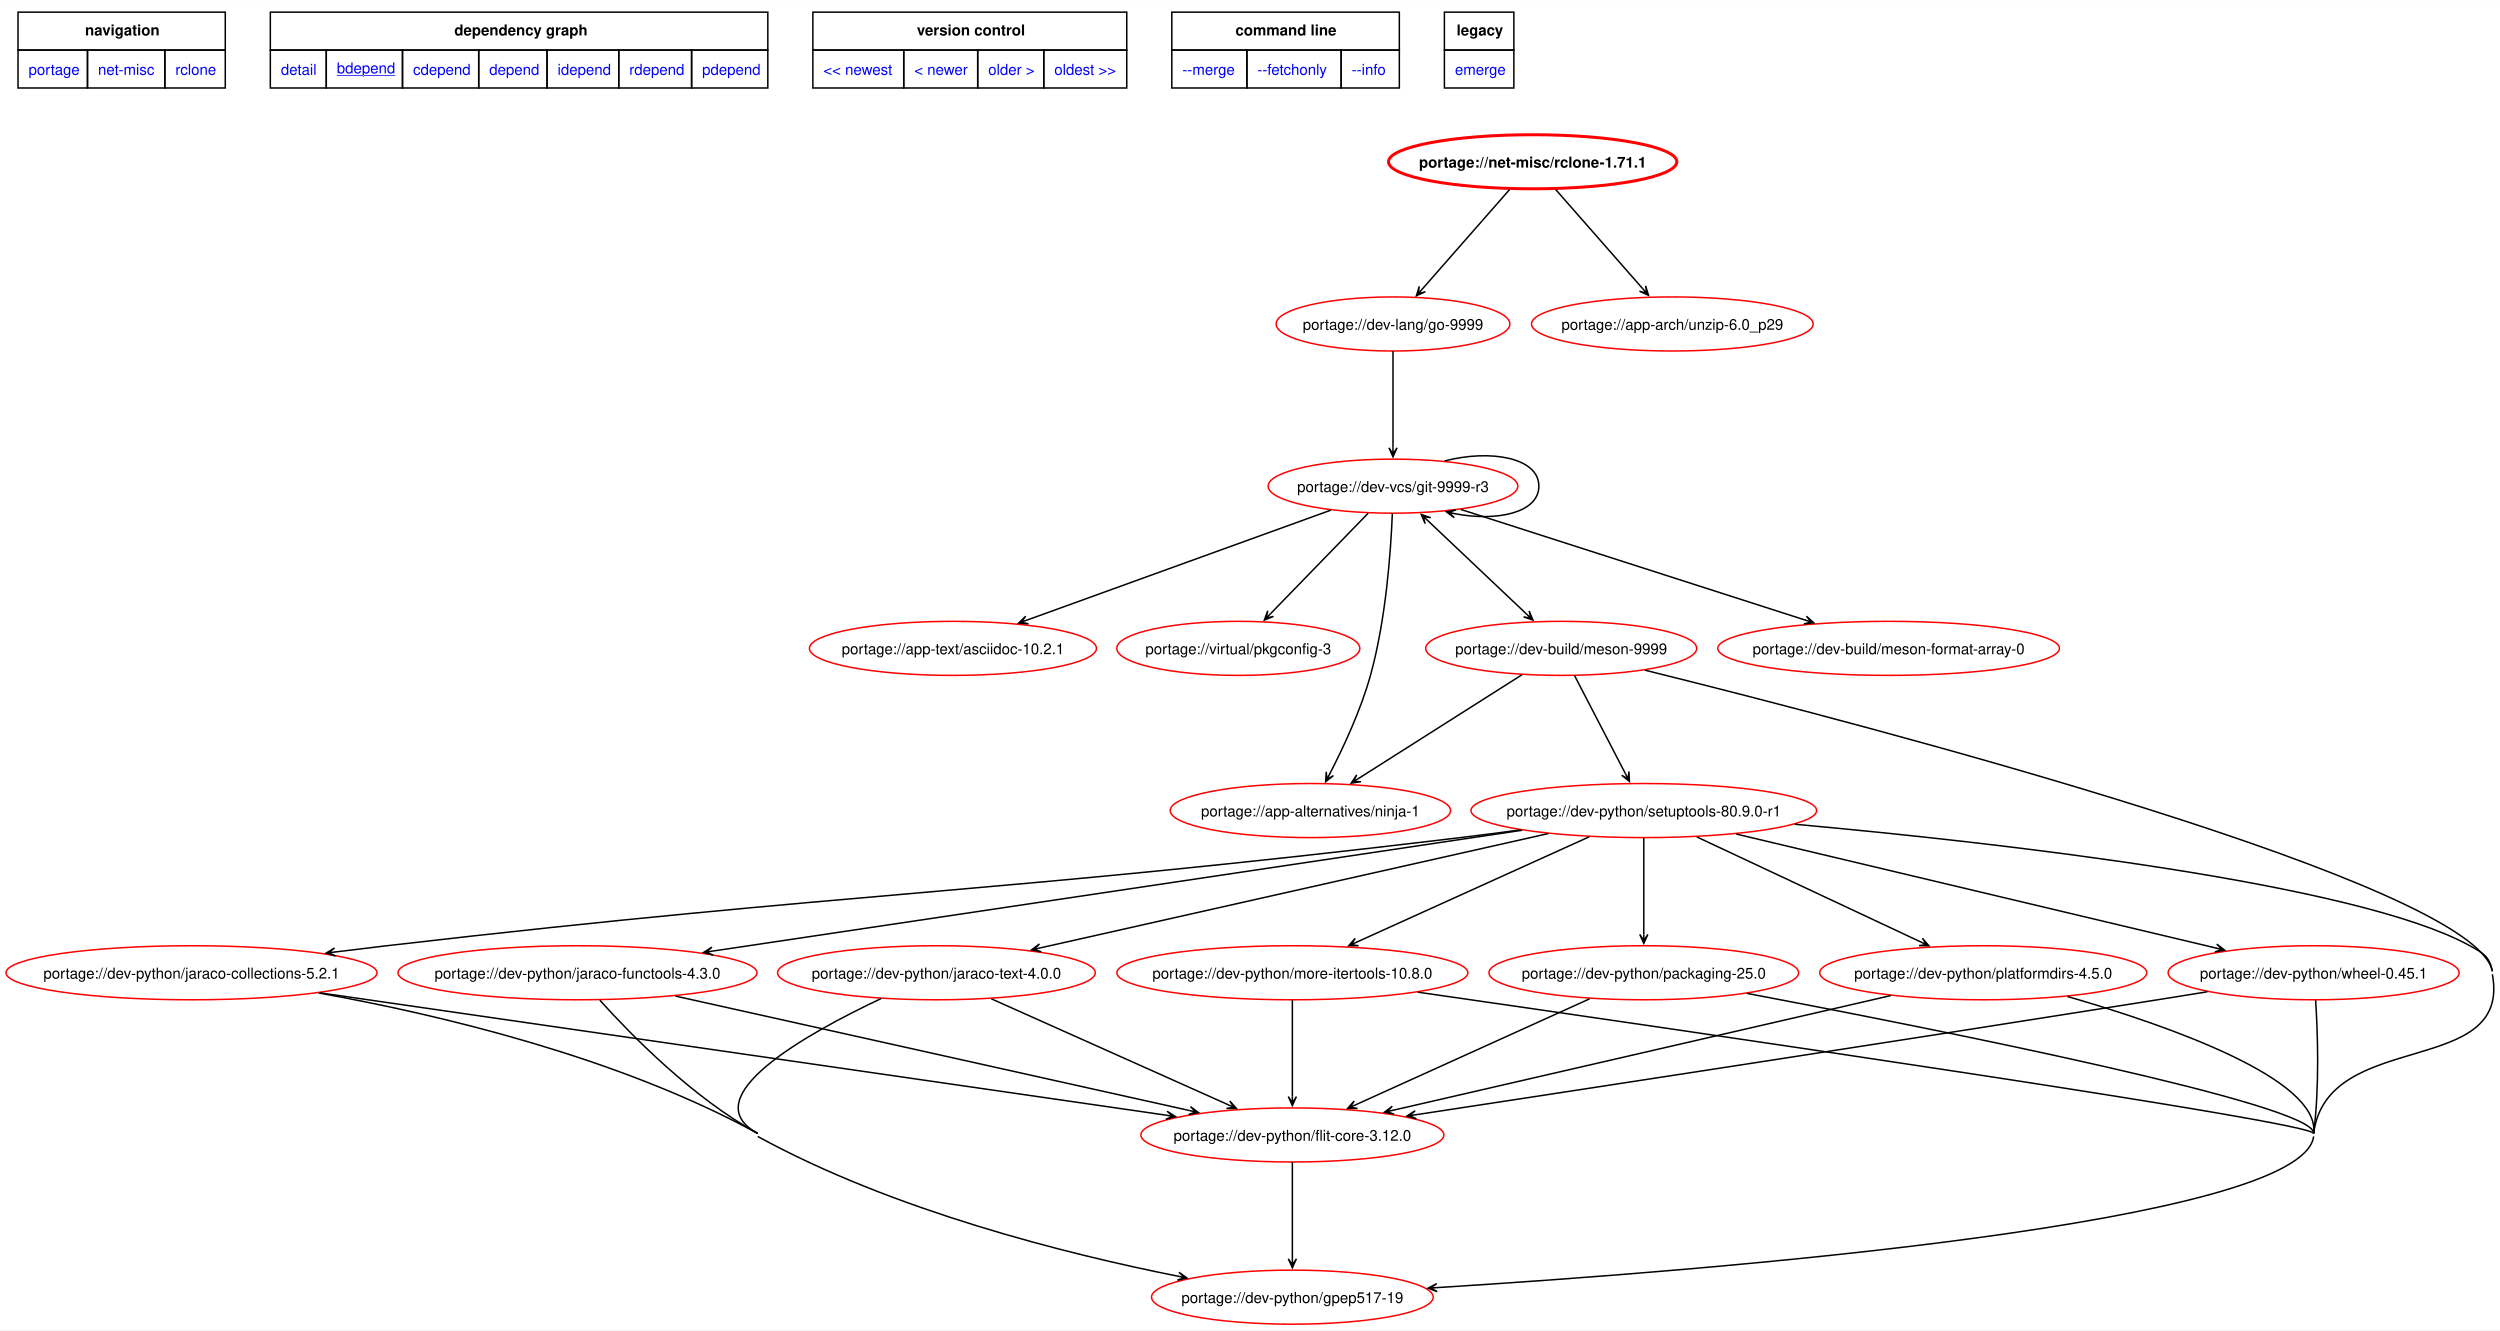
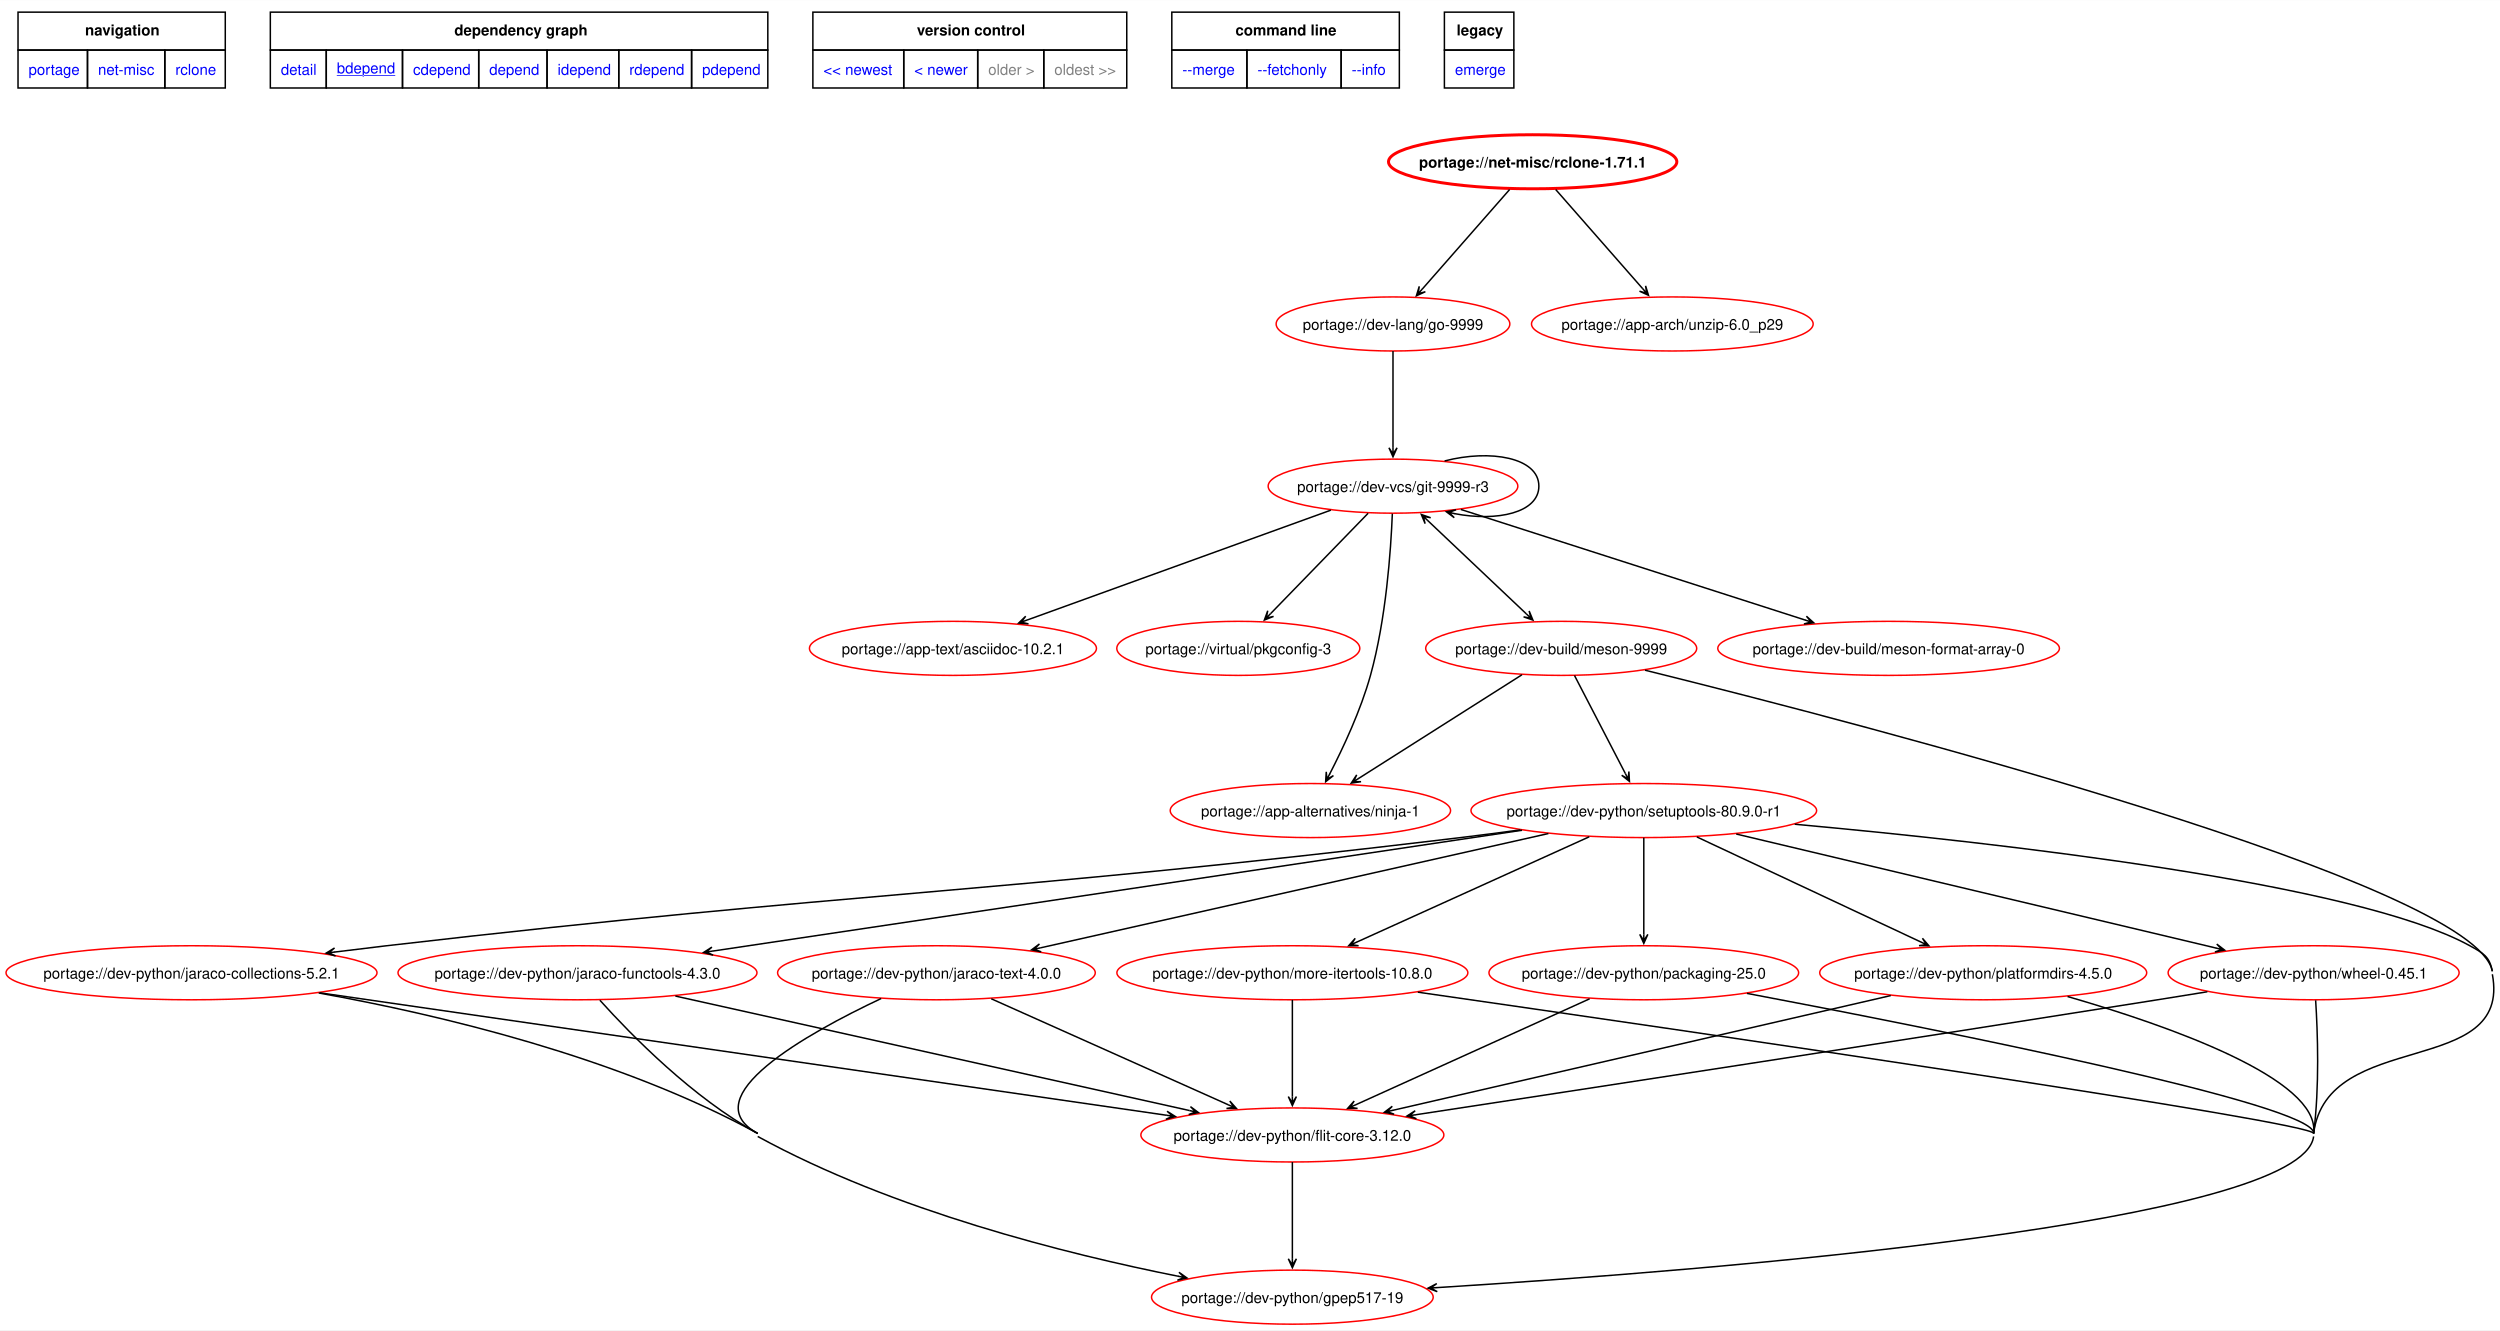
<svg xmlns="http://www.w3.org/2000/svg" xmlns:xlink="http://www.w3.org/1999/xlink" width="1665pt" height="886pt" viewBox="0.00 0.00 1664.62 885.62">
  <g id="graph0" class="graph" transform="scale(1 1) rotate(0) translate(4 881.62)">
    <polygon fill="white" stroke="none" points="-4,4 -4,-881.62 1660.62,-881.62 1660.62,4 -4,4" />
    <polygon fill="none" stroke="black" points="8,-848.37 8,-873.62 146,-873.62 146,-848.37 8,-848.37" />
    <text text-anchor="start" x="52.62" y="-858.12" font-family="Helvetica,sans-Serif" font-weight="bold" font-size="10.00">navigation</text>
    <polygon fill="none" stroke="black" points="176,-848.37 176,-873.62 507.25,-873.62 507.25,-848.37 176,-848.37" />
    <text text-anchor="start" x="298.5" y="-858.12" font-family="Helvetica,sans-Serif" font-weight="bold" font-size="10.00">dependency graph</text>
    <polygon fill="none" stroke="black" points="537.25,-848.37 537.25,-873.62 746.25,-873.62 746.25,-848.37 537.25,-848.37" />
    <text text-anchor="start" x="606.5" y="-858.12" font-family="Helvetica,sans-Serif" font-weight="bold" font-size="10.00">version control</text>
    <polygon fill="none" stroke="black" points="776.25,-848.37 776.25,-873.62 927.75,-873.62 927.75,-848.37 776.25,-848.37" />
    <text text-anchor="start" x="818.62" y="-858.12" font-family="Helvetica,sans-Serif" font-weight="bold" font-size="10.00">command line</text>
    <polygon fill="none" stroke="black" points="957.75,-848.37 957.75,-873.62 1004,-873.62 1004,-848.37 957.75,-848.37" />
    <text text-anchor="start" x="965.88" y="-858.12" font-family="Helvetica,sans-Serif" font-weight="bold" font-size="10.00">legacy</text>
    <g id="a_graph0_0">
      <a xlink:href="../index.html" xlink:title="repository">
        <polygon fill="none" stroke="black" points="8,-823.12 8,-848.37 54.25,-848.37 54.25,-823.12 8,-823.12" />
        <text text-anchor="start" x="15" y="-831.87" font-family="Helvetica,sans-Serif" font-size="10.00" fill="blue">portage</text>
      </a>
    </g>
    <g id="a_graph0_1">
      <a xlink:href="./index.html" xlink:title="repository">
        <polygon fill="none" stroke="black" points="54.25,-823.12 54.25,-848.37 105.75,-848.37 105.75,-823.12 54.25,-823.12" />
        <text text-anchor="start" x="61.25" y="-831.87" font-family="Helvetica,sans-Serif" font-size="10.00" fill="blue">net-misc</text>
      </a>
    </g>
    <g id="a_graph0_2">
      <a xlink:href="./rclone.html" xlink:title="repository">
        <polygon fill="none" stroke="black" points="105.75,-823.12 105.75,-848.37 146,-848.37 146,-823.12 105.75,-823.12" />
        <text text-anchor="start" x="112.75" y="-831.87" font-family="Helvetica,sans-Serif" font-size="10.00" fill="blue">rclone</text>
      </a>
    </g>
    <g id="a_graph0_3">
      <a xlink:href="../net-misc/rclone-1.71.1.svg" xlink:title="portage://net-misc/rclone-1.71.1">
        <polygon fill="none" stroke="black" points="176,-823.12 176,-848.37 213.25,-848.37 213.25,-823.12 176,-823.12" />
        <text text-anchor="start" x="183" y="-831.87" font-family="Helvetica,sans-Serif" font-size="10.00" fill="blue">detail</text>
      </a>
    </g>
    <g id="a_graph0_4">
      <a xlink:href="../net-misc/rclone-1.71.1-bdepend.svg" xlink:title="portage://net-misc/rclone-1.71.1">
        <polygon fill="none" stroke="black" points="213.25,-823.12 213.25,-848.37 264,-848.37 264,-823.12 213.25,-823.12" />
        <text text-anchor="start" x="220.25" y="-832.87" font-family="Helvetica,sans-Serif" text-decoration="underline" font-size="10.00" fill="blue">bdepend</text>
      </a>
    </g>
    <g id="a_graph0_5">
      <a xlink:href="../net-misc/rclone-1.71.1-cdepend.svg" xlink:title="portage://net-misc/rclone-1.71.1">
        <polygon fill="none" stroke="black" points="264,-823.12 264,-848.37 314.75,-848.37 314.75,-823.12 264,-823.12" />
        <text text-anchor="start" x="271" y="-831.87" font-family="Helvetica,sans-Serif" font-size="10.00" fill="blue">cdepend</text>
      </a>
    </g>
    <g id="a_graph0_6">
      <a xlink:href="../net-misc/rclone-1.71.1-depend.svg" xlink:title="portage://net-misc/rclone-1.71.1">
        <polygon fill="none" stroke="black" points="314.75,-823.12 314.75,-848.37 360.25,-848.37 360.25,-823.12 314.75,-823.12" />
        <text text-anchor="start" x="321.75" y="-831.87" font-family="Helvetica,sans-Serif" font-size="10.00" fill="blue">depend</text>
      </a>
    </g>
    <g id="a_graph0_7">
      <a xlink:href="../net-misc/rclone-1.71.1-idepend.svg" xlink:title="portage://net-misc/rclone-1.71.1">
        <polygon fill="none" stroke="black" points="360.25,-823.12 360.25,-848.37 408,-848.37 408,-823.12 360.25,-823.12" />
        <text text-anchor="start" x="367.25" y="-831.87" font-family="Helvetica,sans-Serif" font-size="10.00" fill="blue">idepend</text>
      </a>
    </g>
    <g id="a_graph0_8">
      <a xlink:href="../net-misc/rclone-1.71.1-rdepend.svg" xlink:title="portage://net-misc/rclone-1.71.1">
        <polygon fill="none" stroke="black" points="408,-823.12 408,-848.37 456.5,-848.37 456.5,-823.12 408,-823.12" />
        <text text-anchor="start" x="415" y="-831.87" font-family="Helvetica,sans-Serif" font-size="10.00" fill="blue">rdepend</text>
      </a>
    </g>
    <g id="a_graph0_9">
      <a xlink:href="../net-misc/rclone-1.71.1-pdepend.svg" xlink:title="portage://net-misc/rclone-1.71.1">
        <polygon fill="none" stroke="black" points="456.5,-823.12 456.5,-848.37 507.25,-848.37 507.25,-823.12 456.5,-823.12" />
        <text text-anchor="start" x="463.5" y="-831.87" font-family="Helvetica,sans-Serif" font-size="10.00" fill="blue">pdepend</text>
      </a>
    </g>
    <g id="a_graph0_10">
-       <a xlink:href="../net-misc/rclone-1.71.2-bdepend.svg" xlink:title="portage://net-misc/rclone-1.71.2">
+       <a xlink:href="../net-misc/rclone-1.72.0-bdepend.svg" xlink:title="portage://net-misc/rclone-1.72.0">
        <polygon fill="none" stroke="black" points="537.25,-823.12 537.25,-848.37 597.75,-848.37 597.75,-823.12 537.25,-823.12" />
        <text text-anchor="start" x="544.25" y="-831.87" font-family="Helvetica,sans-Serif" font-size="10.00" fill="blue">&lt;&lt; newest</text>
      </a>
    </g>
    <g id="a_graph0_11">
      <a xlink:href="../net-misc/rclone-1.71.2-bdepend.svg" xlink:title="portage://net-misc/rclone-1.71.2">
        <polygon fill="none" stroke="black" points="597.75,-823.12 597.75,-848.37 647,-848.37 647,-823.12 597.75,-823.12" />
        <text text-anchor="start" x="604.75" y="-831.87" font-family="Helvetica,sans-Serif" font-size="10.00" fill="blue">&lt; newer</text>
      </a>
    </g>
+     <polygon fill="none" stroke="black" points="647,-823.12 647,-848.37 691,-848.37 691,-823.12 647,-823.12" />
+     <text text-anchor="start" x="654" y="-831.87" font-family="Helvetica,sans-Serif" font-size="10.00" fill="gray">older &gt;</text>
+     <polygon fill="none" stroke="black" points="691,-823.12 691,-848.37 746.25,-848.37 746.25,-823.12 691,-823.12" />
+     <text text-anchor="start" x="698" y="-831.87" font-family="Helvetica,sans-Serif" font-size="10.00" fill="gray">oldest &gt;&gt;</text>
    <g id="a_graph0_12">
-       <a xlink:href="../net-misc/rclone-1.71.0-bdepend.svg" xlink:title="portage://net-misc/rclone-1.71.0">
-         <polygon fill="none" stroke="black" points="647,-823.12 647,-848.37 691,-848.37 691,-823.12 647,-823.12" />
-         <text text-anchor="start" x="654" y="-831.87" font-family="Helvetica,sans-Serif" font-size="10.00" fill="blue">older &gt;</text>
-       </a>
-     </g>
-     <g id="a_graph0_13">
-       <a xlink:href="../net-misc/rclone-1.71.0-bdepend.svg" xlink:title="portage://net-misc/rclone-1.71.0">
-         <polygon fill="none" stroke="black" points="691,-823.12 691,-848.37 746.25,-848.37 746.25,-823.12 691,-823.12" />
-         <text text-anchor="start" x="698" y="-831.87" font-family="Helvetica,sans-Serif" font-size="10.00" fill="blue">oldest &gt;&gt;</text>
-       </a>
-     </g>
-     <g id="a_graph0_14">
      <a xlink:href="../net-misc/rclone-1.71.1-merge.svg" xlink:title="portage://net-misc/rclone-1.71.1">
        <polygon fill="none" stroke="black" points="776.25,-823.12 776.25,-848.37 826.25,-848.37 826.25,-823.12 776.25,-823.12" />
        <text text-anchor="start" x="783.25" y="-831.87" font-family="Helvetica,sans-Serif" font-size="10.00" fill="blue">--merge </text>
      </a>
    </g>
-     <g id="a_graph0_15">
+     <g id="a_graph0_13">
      <a xlink:href="../net-misc/rclone-1.71.1-fetchonly.svg" xlink:title="portage://net-misc/rclone-1.71.1">
        <polygon fill="none" stroke="black" points="826.25,-823.12 826.25,-848.37 889,-848.37 889,-823.12 826.25,-823.12" />
        <text text-anchor="start" x="833.25" y="-831.87" font-family="Helvetica,sans-Serif" font-size="10.00" fill="blue">--fetchonly </text>
      </a>
    </g>
-     <g id="a_graph0_16">
+     <g id="a_graph0_14">
      <a xlink:href="../net-misc/rclone-1.71.1-info.svg" xlink:title="portage://net-misc/rclone-1.71.1">
        <polygon fill="none" stroke="black" points="889,-823.12 889,-848.37 927.75,-848.37 927.75,-823.12 889,-823.12" />
        <text text-anchor="start" x="896" y="-831.87" font-family="Helvetica,sans-Serif" font-size="10.00" fill="blue">--info </text>
      </a>
    </g>
-     <g id="a_graph0_17">
+     <g id="a_graph0_15">
      <a xlink:href="../net-misc/rclone-1.71.1-emerge.svg" xlink:title="portage://net-misc/rclone-1.71.1">
        <polygon fill="none" stroke="black" points="957.75,-823.12 957.75,-848.37 1004,-848.37 1004,-823.12 957.75,-823.12" />
        <text text-anchor="start" x="964.75" y="-831.87" font-family="Helvetica,sans-Serif" font-size="10.00" fill="blue">emerge</text>
      </a>
    </g>
    <g id="node2" class="node">
      <g id="a_node2">
        <a xlink:href="../net-misc/rclone-1.71.1-bdepend.svg" xlink:title="portage://net-misc/rclone-1.71.1">
          <ellipse fill="none" stroke="red" stroke-width="2" cx="1016.52" cy="-774" rx="96" ry="18" />
          <text text-anchor="middle" x="1016.52" y="-770.12" font-family="Helvetica,sans-Serif" font-weight="bold" font-size="10.00">portage://net-misc/rclone-1.71.1</text>
        </a>
      </g>
    </g>
    <g id="node3" class="node">
      <g id="a_node3">
        <a xlink:href="../dev-lang/go-9999-bdepend.svg" xlink:title="portage://dev-lang/go-9999">
          <ellipse fill="none" stroke="red" cx="923.52" cy="-666" rx="77.81" ry="18" />
          <text text-anchor="middle" x="923.52" y="-662.12" font-family="Helvetica,sans-Serif" font-size="10.00">portage://dev-lang/go-9999</text>
        </a>
      </g>
    </g>
    <g id="edge2" class="edge">
      <path fill="none" stroke="black" d="M1001.16,-755.5C985.22,-737.33 960.25,-708.86 942.94,-689.14" />
      <polygon fill="black" stroke="black" points="939.09,-684.74 945.07,-687.47 940.26,-686.08 943.04,-689.26 943.04,-689.26 943.04,-689.26 940.26,-686.08 941.01,-691.04 939.09,-684.74" />
    </g>
    <g id="node4" class="node">
      <g id="a_node4">
        <a xlink:href="../app-arch/unzip-6.0_p29-bdepend.svg" xlink:title="portage://app-arch/unzip-6.0_p29">
          <ellipse fill="none" stroke="red" cx="1109.52" cy="-666" rx="93.78" ry="18" />
          <text text-anchor="middle" x="1109.52" y="-662.12" font-family="Helvetica,sans-Serif" font-size="10.00">portage://app-arch/unzip-6.0_p29</text>
        </a>
      </g>
    </g>
    <g id="edge3" class="edge">
      <path fill="none" stroke="black" d="M1031.87,-755.5C1047.72,-737.44 1072.49,-709.2 1089.78,-689.49" />
      <polygon fill="black" stroke="black" points="1093.64,-685.09 1091.71,-691.38 1092.47,-686.43 1089.68,-689.6 1089.68,-689.6 1089.68,-689.6 1092.47,-686.43 1087.66,-687.82 1093.64,-685.09" />
    </g>
    <g id="node5" class="node">
      <g id="a_node5">
        <a xlink:href="../dev-vcs/git-9999-r3-bdepend.svg" xlink:title="portage://dev-vcs/git-9999-r3">
          <ellipse fill="none" stroke="red" cx="923.52" cy="-558" rx="83.13" ry="18" />
          <text text-anchor="middle" x="923.52" y="-554.12" font-family="Helvetica,sans-Serif" font-size="10.00">portage://dev-vcs/git-9999-r3</text>
        </a>
      </g>
    </g>
    <g id="edge4" class="edge">
      <path fill="none" stroke="black" d="M923.52,-647.97C923.52,-630.53 923.52,-603.26 923.52,-583.51" />
      <polygon fill="black" stroke="black" points="923.52,-577.56 926.22,-583.56 923.52,-579.34 923.52,-583.56 923.52,-583.56 923.52,-583.56 923.52,-579.34 920.82,-583.56 923.52,-577.56" />
    </g>
    <g id="edge10" class="edge">
      <path fill="none" stroke="black" d="M957.87,-574.78C988.28,-582.68 1020.65,-577.09 1020.65,-558 1020.65,-540.33 992.91,-534.22 964.66,-539.68" />
      <polygon fill="black" stroke="black" points="959.06,-540.95 964.31,-536.99 960.79,-540.56 964.91,-539.63 964.91,-539.63 964.91,-539.63 960.79,-540.56 965.5,-542.26 959.06,-540.95" />
    </g>
    <g id="node6" class="node">
      <g id="a_node6">
        <a xlink:href="../app-text/asciidoc-10.2.1-bdepend.svg" xlink:title="portage://app-text/asciidoc-10.2.1">
          <ellipse fill="none" stroke="red" cx="630.52" cy="-450" rx="95.56" ry="18" />
          <text text-anchor="middle" x="630.52" y="-446.12" font-family="Helvetica,sans-Serif" font-size="10.00">portage://app-text/asciidoc-10.2.1</text>
        </a>
      </g>
    </g>
    <g id="edge5" class="edge">
      <path fill="none" stroke="black" d="M882.16,-542.04C828.95,-522.79 736.64,-489.39 679.84,-468.84" />
      <polygon fill="black" stroke="black" points="674.24,-466.82 680.8,-466.32 675.91,-467.42 679.88,-468.86 679.88,-468.86 679.88,-468.86 675.91,-467.42 678.96,-471.4 674.24,-466.82" />
    </g>
    <g id="node7" class="node">
      <g id="a_node7">
        <a xlink:href="../virtual/pkgconfig-3-bdepend.svg" xlink:title="portage://virtual/pkgconfig-3">
          <ellipse fill="none" stroke="red" cx="820.52" cy="-450" rx="80.91" ry="18" />
          <text text-anchor="middle" x="820.52" y="-446.12" font-family="Helvetica,sans-Serif" font-size="10.00">portage://virtual/pkgconfig-3</text>
        </a>
      </g>
    </g>
    <g id="edge6" class="edge">
      <path fill="none" stroke="black" d="M906.97,-539.97C889.32,-521.81 861.32,-492.99 841.99,-473.09" />
      <polygon fill="black" stroke="black" points="837.87,-468.86 843.99,-471.28 839.11,-470.14 842.05,-473.17 842.05,-473.17 842.05,-473.17 839.11,-470.14 840.12,-475.05 837.87,-468.86" />
    </g>
    <g id="node8" class="node">
      <g id="a_node8">
        <a xlink:href="../dev-build/meson-9999-bdepend.svg" xlink:title="portage://dev-build/meson-9999">
          <ellipse fill="none" stroke="red" cx="1035.52" cy="-450" rx="90.23" ry="18" />
          <text text-anchor="middle" x="1035.52" y="-446.12" font-family="Helvetica,sans-Serif" font-size="10.00">portage://dev-build/meson-9999</text>
        </a>
      </g>
    </g>
    <g id="edge7" class="edge">
      <path fill="none" stroke="black" d="M946.64,-535.11C965.88,-516.91 993.12,-491.12 1012.36,-472.91" />
      <polygon fill="black" stroke="black" points="942.4,-539.13 944.9,-533.05 943.69,-537.91 946.75,-535.01 946.75,-535.01 946.75,-535.01 943.69,-537.91 948.61,-536.97 942.4,-539.13" />
      <polygon fill="black" stroke="black" points="1016.68,-468.83 1014.18,-474.91 1015.39,-470.05 1012.32,-472.95 1012.32,-472.95 1012.32,-472.95 1015.39,-470.05 1010.47,-470.99 1016.68,-468.83" />
    </g>
    <g id="node9" class="node">
      <g id="a_node9">
        <a xlink:href="../app-alternatives/ninja-1-bdepend.svg" xlink:title="portage://app-alternatives/ninja-1">
          <ellipse fill="none" stroke="red" cx="868.52" cy="-342" rx="93.34" ry="18" />
          <text text-anchor="middle" x="868.52" y="-338.12" font-family="Helvetica,sans-Serif" font-size="10.00">portage://app-alternatives/ninja-1</text>
        </a>
      </g>
    </g>
    <g id="edge8" class="edge">
      <path fill="none" stroke="black" d="M923.09,-539.7C922.11,-515.28 918.93,-469.49 908.52,-432 902.06,-408.74 890.39,-383.8 881.32,-366.25" />
      <polygon fill="black" stroke="black" points="878.68,-361.22 883.86,-365.28 879.51,-362.8 881.47,-366.53 881.47,-366.53 881.47,-366.53 879.51,-362.8 879.08,-367.79 878.68,-361.22" />
    </g>
    <g id="node10" class="node">
      <g id="a_node10">
        <a xlink:href="../dev-build/meson-format-array-0-bdepend.svg" xlink:title="portage://dev-build/meson-format-array-0">
          <ellipse fill="none" stroke="red" cx="1253.52" cy="-450" rx="113.75" ry="18" />
          <text text-anchor="middle" x="1253.52" y="-446.12" font-family="Helvetica,sans-Serif" font-size="10.00">portage://dev-build/meson-format-array-0</text>
        </a>
      </g>
    </g>
    <g id="edge9" class="edge">
      <path fill="none" stroke="black" d="M968.71,-542.48C1028.53,-523.27 1133.92,-489.42 1198.36,-468.72" />
      <polygon fill="black" stroke="black" points="1203.69,-467.01 1198.8,-471.41 1201.99,-467.55 1197.98,-468.84 1197.98,-468.84 1197.98,-468.84 1201.99,-467.55 1197.15,-466.27 1203.69,-467.01" />
    </g>
    <g id="edge11" class="edge">
      <path fill="none" stroke="black" d="M1009.42,-432.44C979.97,-413.75 932.06,-383.33 900.41,-363.25" />
      <polygon fill="black" stroke="black" points="895.73,-360.27 902.24,-361.21 897.24,-361.23 900.8,-363.49 900.8,-363.49 900.8,-363.49 897.24,-361.23 899.35,-365.77 895.73,-360.27" />
    </g>
    <g id="node11" class="node">
      <g id="a_node11">
        <a xlink:href="../dev-python/gpep517-19-bdepend.svg" xlink:title="portage://dev-python/gpep517-19">
          <ellipse fill="none" stroke="red" cx="856.52" cy="-18" rx="93.78" ry="18" />
          <text text-anchor="middle" x="856.52" y="-14.12" font-family="Helvetica,sans-Serif" font-size="10.00">portage://dev-python/gpep517-19</text>
        </a>
      </g>
    </g>
    <g id="edge12" class="edge">
      <path fill="none" stroke="black" d="M1091.31,-435.46C1241.63,-398.22 1644.57,-293.23 1655.52,-235" />
    </g>
    <g id="node12" class="node">
      <g id="a_node12">
        <a xlink:href="../dev-python/setuptools-80.9.0-r1-bdepend.svg" xlink:title="portage://dev-python/setuptools-80.9.0-r1">
          <ellipse fill="none" stroke="red" cx="1090.52" cy="-342" rx="115.08" ry="18" />
          <text text-anchor="middle" x="1090.52" y="-338.12" font-family="Helvetica,sans-Serif" font-size="10.00">portage://dev-python/setuptools-80.9.0-r1</text>
        </a>
      </g>
    </g>
    <g id="edge13" class="edge">
      <path fill="none" stroke="black" d="M1044.35,-431.97C1053.52,-414.3 1067.92,-386.54 1078.2,-366.73" />
      <polygon fill="black" stroke="black" points="1080.96,-361.42 1080.59,-367.99 1080.14,-363 1078.19,-366.75 1078.19,-366.75 1078.19,-366.75 1080.14,-363 1075.8,-365.5 1080.96,-361.42" />
    </g>
    <g id="edge22" class="edge">
      <path fill="none" stroke="black" d="M1655.52,-233C1668.61,-163.39 1545.6,-197.24 1536.52,-127" />
      <path fill="none" stroke="black" d="M1191.01,-332.88C1328.02,-320.44 1565.03,-293.64 1640.52,-252 1649.34,-247.13 1653.65,-244.9 1655.52,-235" />
    </g>
    <g id="node13" class="node">
      <g id="a_node13">
        <a xlink:href="../dev-python/jaraco-collections-5.2.1-bdepend.svg" xlink:title="portage://dev-python/jaraco-collections-5.2.1">
          <ellipse fill="none" stroke="red" cx="123.52" cy="-234" rx="123.52" ry="18" />
          <text text-anchor="middle" x="123.52" y="-230.12" font-family="Helvetica,sans-Serif" font-size="10.00">portage://dev-python/jaraco-collections-5.2.1</text>
        </a>
      </g>
    </g>
    <g id="edge15" class="edge">
      <path fill="none" stroke="black" d="M1008.21,-329.1C994.95,-327.3 981.36,-325.54 968.52,-324 651.41,-285.95 570.78,-288.71 253.52,-252 242.27,-250.7 230.49,-249.26 218.8,-247.79" />
      <polygon fill="black" stroke="black" points="213.14,-247.07 219.43,-245.15 214.91,-247.3 219.1,-247.83 219.1,-247.83 219.1,-247.83 214.91,-247.3 218.76,-250.51 213.14,-247.07" />
    </g>
    <g id="node14" class="node">
      <g id="a_node14">
        <a xlink:href="../dev-python/jaraco-functools-4.3.0-bdepend.svg" xlink:title="portage://dev-python/jaraco-functools-4.3.0">
          <ellipse fill="none" stroke="red" cx="380.52" cy="-234" rx="119.52" ry="18" />
          <text text-anchor="middle" x="380.52" y="-230.12" font-family="Helvetica,sans-Serif" font-size="10.00">portage://dev-python/jaraco-functools-4.3.0</text>
        </a>
      </g>
    </g>
    <g id="edge16" class="edge">
      <path fill="none" stroke="black" d="M1009.42,-328.89C875.59,-308.91 609.51,-269.19 470.24,-248.39" />
      <polygon fill="black" stroke="black" points="464.5,-247.54 470.83,-245.75 466.26,-247.8 470.43,-248.42 470.43,-248.42 470.43,-248.42 466.26,-247.8 470.03,-251.09 464.5,-247.54" />
    </g>
    <g id="node15" class="node">
      <g id="a_node15">
        <a xlink:href="../dev-python/jaraco-text-4.0.0-bdepend.svg" xlink:title="portage://dev-python/jaraco-text-4.0.0">
          <ellipse fill="none" stroke="red" cx="619.52" cy="-234" rx="105.77" ry="18" />
          <text text-anchor="middle" x="619.52" y="-230.12" font-family="Helvetica,sans-Serif" font-size="10.00">portage://dev-python/jaraco-text-4.0.0</text>
        </a>
      </g>
    </g>
    <g id="edge17" class="edge">
      <path fill="none" stroke="black" d="M1027,-326.7C938.77,-306.85 779.75,-271.06 688.64,-250.56" />
      <polygon fill="black" stroke="black" points="682.85,-249.25 689.29,-247.94 684.58,-249.64 688.7,-250.57 688.7,-250.57 688.7,-250.57 684.58,-249.64 688.11,-253.2 682.85,-249.25" />
    </g>
    <g id="node16" class="node">
      <g id="a_node16">
        <a xlink:href="../dev-python/more-itertools-10.8.0-bdepend.svg" xlink:title="portage://dev-python/more-itertools-10.8.0">
          <ellipse fill="none" stroke="red" cx="856.52" cy="-234" rx="116.86" ry="18" />
          <text text-anchor="middle" x="856.52" y="-230.12" font-family="Helvetica,sans-Serif" font-size="10.00">portage://dev-python/more-itertools-10.8.0</text>
        </a>
      </g>
    </g>
    <g id="edge18" class="edge">
      <path fill="none" stroke="black" d="M1054.21,-324.55C1012.37,-305.6 943.67,-274.48 899.28,-254.37" />
      <polygon fill="black" stroke="black" points="894.02,-251.99 900.6,-252 895.64,-252.72 899.48,-254.46 899.48,-254.46 899.48,-254.46 895.64,-252.72 898.37,-256.92 894.02,-251.99" />
    </g>
    <g id="node17" class="node">
      <g id="a_node17">
        <a xlink:href="../dev-python/packaging-25.0-bdepend.svg" xlink:title="portage://dev-python/packaging-25.0">
          <ellipse fill="none" stroke="red" cx="1090.52" cy="-234" rx="103.1" ry="18" />
          <text text-anchor="middle" x="1090.52" y="-230.12" font-family="Helvetica,sans-Serif" font-size="10.00">portage://dev-python/packaging-25.0</text>
        </a>
      </g>
    </g>
    <g id="edge19" class="edge">
      <path fill="none" stroke="black" d="M1090.52,-323.97C1090.52,-306.53 1090.52,-279.26 1090.52,-259.51" />
      <polygon fill="black" stroke="black" points="1090.52,-253.56 1093.22,-259.56 1090.52,-255.34 1090.52,-259.56 1090.52,-259.56 1090.52,-259.56 1090.52,-255.34 1087.82,-259.56 1090.52,-253.56" />
    </g>
    <g id="node18" class="node">
      <g id="a_node18">
        <a xlink:href="../dev-python/platformdirs-4.5.0-bdepend.svg" xlink:title="portage://dev-python/platformdirs-4.5.0">
          <ellipse fill="none" stroke="red" cx="1316.52" cy="-234" rx="108.87" ry="18" />
          <text text-anchor="middle" x="1316.52" y="-230.12" font-family="Helvetica,sans-Serif" font-size="10.00">portage://dev-python/platformdirs-4.5.0</text>
        </a>
      </g>
    </g>
    <g id="edge20" class="edge">
      <path fill="none" stroke="black" d="M1125.83,-324.44C1166.21,-305.5 1232.26,-274.52 1275.05,-254.45" />
      <polygon fill="black" stroke="black" points="1280.35,-251.96 1276.06,-256.96 1278.74,-252.72 1274.92,-254.51 1274.92,-254.51 1274.92,-254.51 1278.74,-252.72 1273.77,-252.07 1280.35,-251.96" />
    </g>
    <g id="node19" class="node">
      <g id="a_node19">
        <a xlink:href="../dev-python/wheel-0.45.1-bdepend.svg" xlink:title="portage://dev-python/wheel-0.45.1">
          <ellipse fill="none" stroke="red" cx="1536.52" cy="-234" rx="96.89" ry="18" />
          <text text-anchor="middle" x="1536.52" y="-230.12" font-family="Helvetica,sans-Serif" font-size="10.00">portage://dev-python/wheel-0.45.1</text>
        </a>
      </g>
    </g>
    <g id="edge21" class="edge">
      <path fill="none" stroke="black" d="M1152.06,-326.37C1236.05,-306.41 1385.91,-270.8 1471.61,-250.43" />
      <polygon fill="black" stroke="black" points="1477.25,-249.09 1472.03,-253.1 1475.51,-249.5 1471.41,-250.47 1471.41,-250.47 1471.41,-250.47 1475.51,-249.5 1470.79,-247.85 1477.25,-249.09" />
    </g>
    <g id="edge23" class="edge">
      <path fill="none" stroke="black" d="M208.2,-220.53C287.48,-206.29 407.37,-178.08 500.52,-127" />
      <path fill="none" stroke="black" d="M500.52,-125C590.53,-75.64 706.26,-46.68 780.91,-31.83" />
      <polygon fill="black" stroke="black" points="786.36,-30.76 781,-34.57 784.62,-31.11 780.48,-31.92 780.48,-31.92 780.48,-31.92 784.62,-31.11 779.96,-29.27 786.36,-30.76" />
    </g>
    <g id="node20" class="node">
      <g id="a_node20">
        <a xlink:href="../dev-python/flit-core-3.12.0-bdepend.svg" xlink:title="portage://dev-python/flit-core-3.12.0">
          <ellipse fill="none" stroke="red" cx="856.52" cy="-126" rx="100.88" ry="18" />
          <text text-anchor="middle" x="856.52" y="-122.12" font-family="Helvetica,sans-Serif" font-size="10.00">portage://dev-python/flit-core-3.12.0</text>
        </a>
      </g>
    </g>
    <g id="edge24" class="edge">
      <path fill="none" stroke="black" d="M209.04,-220.63C350.72,-200.14 632.41,-159.41 772.86,-139.1" />
      <polygon fill="black" stroke="black" points="778.64,-138.26 773.09,-141.79 776.88,-138.52 772.7,-139.12 772.7,-139.12 772.7,-139.12 776.88,-138.52 772.32,-136.45 778.64,-138.26" />
    </g>
    <g id="edge26" class="edge">
      <path fill="none" stroke="black" d="M395.42,-215.71C416.53,-192.27 457.38,-150.66 500.52,-127" />
    </g>
    <g id="edge27" class="edge">
      <path fill="none" stroke="black" d="M445.7,-218.48C535.54,-198.48 696.63,-162.6 788.12,-142.23" />
      <polygon fill="black" stroke="black" points="793.94,-140.94 788.67,-144.87 792.2,-141.32 788.08,-142.24 788.08,-142.24 788.08,-142.24 792.2,-141.32 787.5,-139.6 793.94,-140.94" />
    </g>
    <g id="edge28" class="edge">
      <path fill="none" stroke="black" d="M582.73,-216.85C533.42,-193.62 456.85,-150.95 500.52,-127" />
    </g>
    <g id="edge29" class="edge">
      <path fill="none" stroke="black" d="M656.03,-216.67C698.6,-197.63 768.87,-166.2 813.9,-146.06" />
      <polygon fill="black" stroke="black" points="819.24,-143.67 814.87,-148.59 817.61,-144.4 813.76,-146.12 813.76,-146.12 813.76,-146.12 817.61,-144.4 812.66,-143.66 819.24,-143.67" />
    </g>
    <g id="edge30" class="edge">
      <path fill="none" stroke="black" d="M1536.52,-125C1529.05,-67.24 1138.44,-35.97 952.69,-24.35" />
      <polygon fill="black" stroke="black" points="946.85,-23.99 953,-21.66 948.62,-24.1 952.84,-24.36 952.84,-24.36 952.84,-24.36 948.62,-24.1 952.67,-27.05 946.85,-23.99" />
      <path fill="none" stroke="black" d="M940.04,-221.07C1121.9,-194.94 1537.47,-134.41 1536.52,-127" />
    </g>
    <g id="edge31" class="edge">
      <path fill="none" stroke="black" d="M856.52,-215.97C856.52,-198.53 856.52,-171.26 856.52,-151.51" />
      <polygon fill="black" stroke="black" points="856.52,-145.56 859.22,-151.56 856.52,-147.34 856.52,-151.56 856.52,-151.56 856.52,-151.56 856.52,-147.34 853.82,-151.56 856.52,-145.56" />
    </g>
    <g id="edge32" class="edge">
      <path fill="none" stroke="black" d="M1159.19,-220.27C1284.89,-196.49 1538.97,-146.02 1536.52,-127" />
    </g>
    <g id="edge33" class="edge">
      <path fill="none" stroke="black" d="M1054.47,-216.67C1012.43,-197.63 943.06,-166.2 898.6,-146.06" />
      <polygon fill="black" stroke="black" points="893.33,-143.68 899.91,-143.69 894.96,-144.41 898.8,-146.15 898.8,-146.15 898.8,-146.15 894.96,-144.41 897.68,-148.61 893.33,-143.68" />
    </g>
    <g id="edge34" class="edge">
      <path fill="none" stroke="black" d="M1372.67,-218.18C1439.39,-198.89 1541.21,-163.32 1536.52,-127" />
    </g>
    <g id="edge35" class="edge">
      <path fill="none" stroke="black" d="M1254.96,-218.81C1168.7,-198.94 1012.49,-162.94 923.44,-142.42" />
      <polygon fill="black" stroke="black" points="917.8,-141.12 924.26,-139.84 919.54,-141.52 923.65,-142.47 923.65,-142.47 923.65,-142.47 919.54,-141.52 923.04,-145.1 917.8,-141.12" />
    </g>
    <g id="edge36" class="edge">
      <path fill="none" stroke="black" d="M1537.87,-215.65C1539.21,-194.59 1540.53,-158.03 1536.52,-127" />
    </g>
    <g id="edge37" class="edge">
      <path fill="none" stroke="black" d="M1465.76,-221.35C1454.64,-219.54 1443.27,-217.71 1432.52,-216 1256.57,-188.03 1050.19,-156.43 938.46,-139.43" />
      <polygon fill="black" stroke="black" points="932.77,-138.57 939.11,-136.8 934.54,-138.83 938.71,-139.47 938.71,-139.47 938.71,-139.47 934.54,-138.83 938.3,-142.14 932.77,-138.57" />
    </g>
    <g id="edge25" class="edge">
      <path fill="none" stroke="black" d="M856.52,-107.97C856.52,-90.53 856.52,-63.26 856.52,-43.51" />
      <polygon fill="black" stroke="black" points="856.52,-37.56 859.22,-43.56 856.52,-39.34 856.52,-43.56 856.52,-43.56 856.52,-43.56 856.52,-39.34 853.82,-43.56 856.52,-37.56" />
    </g>
  </g>
</svg>
